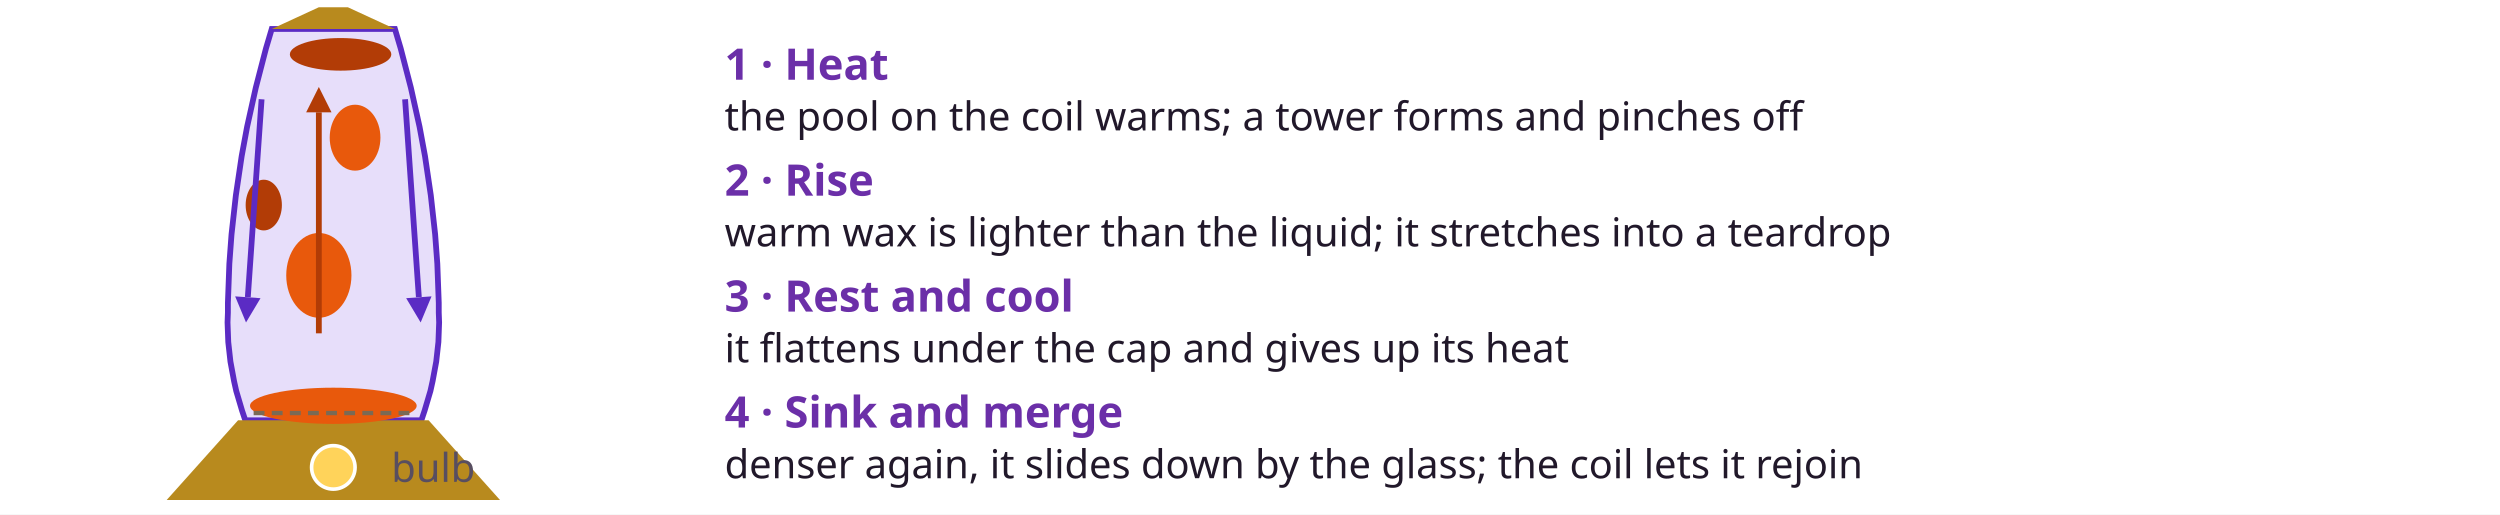
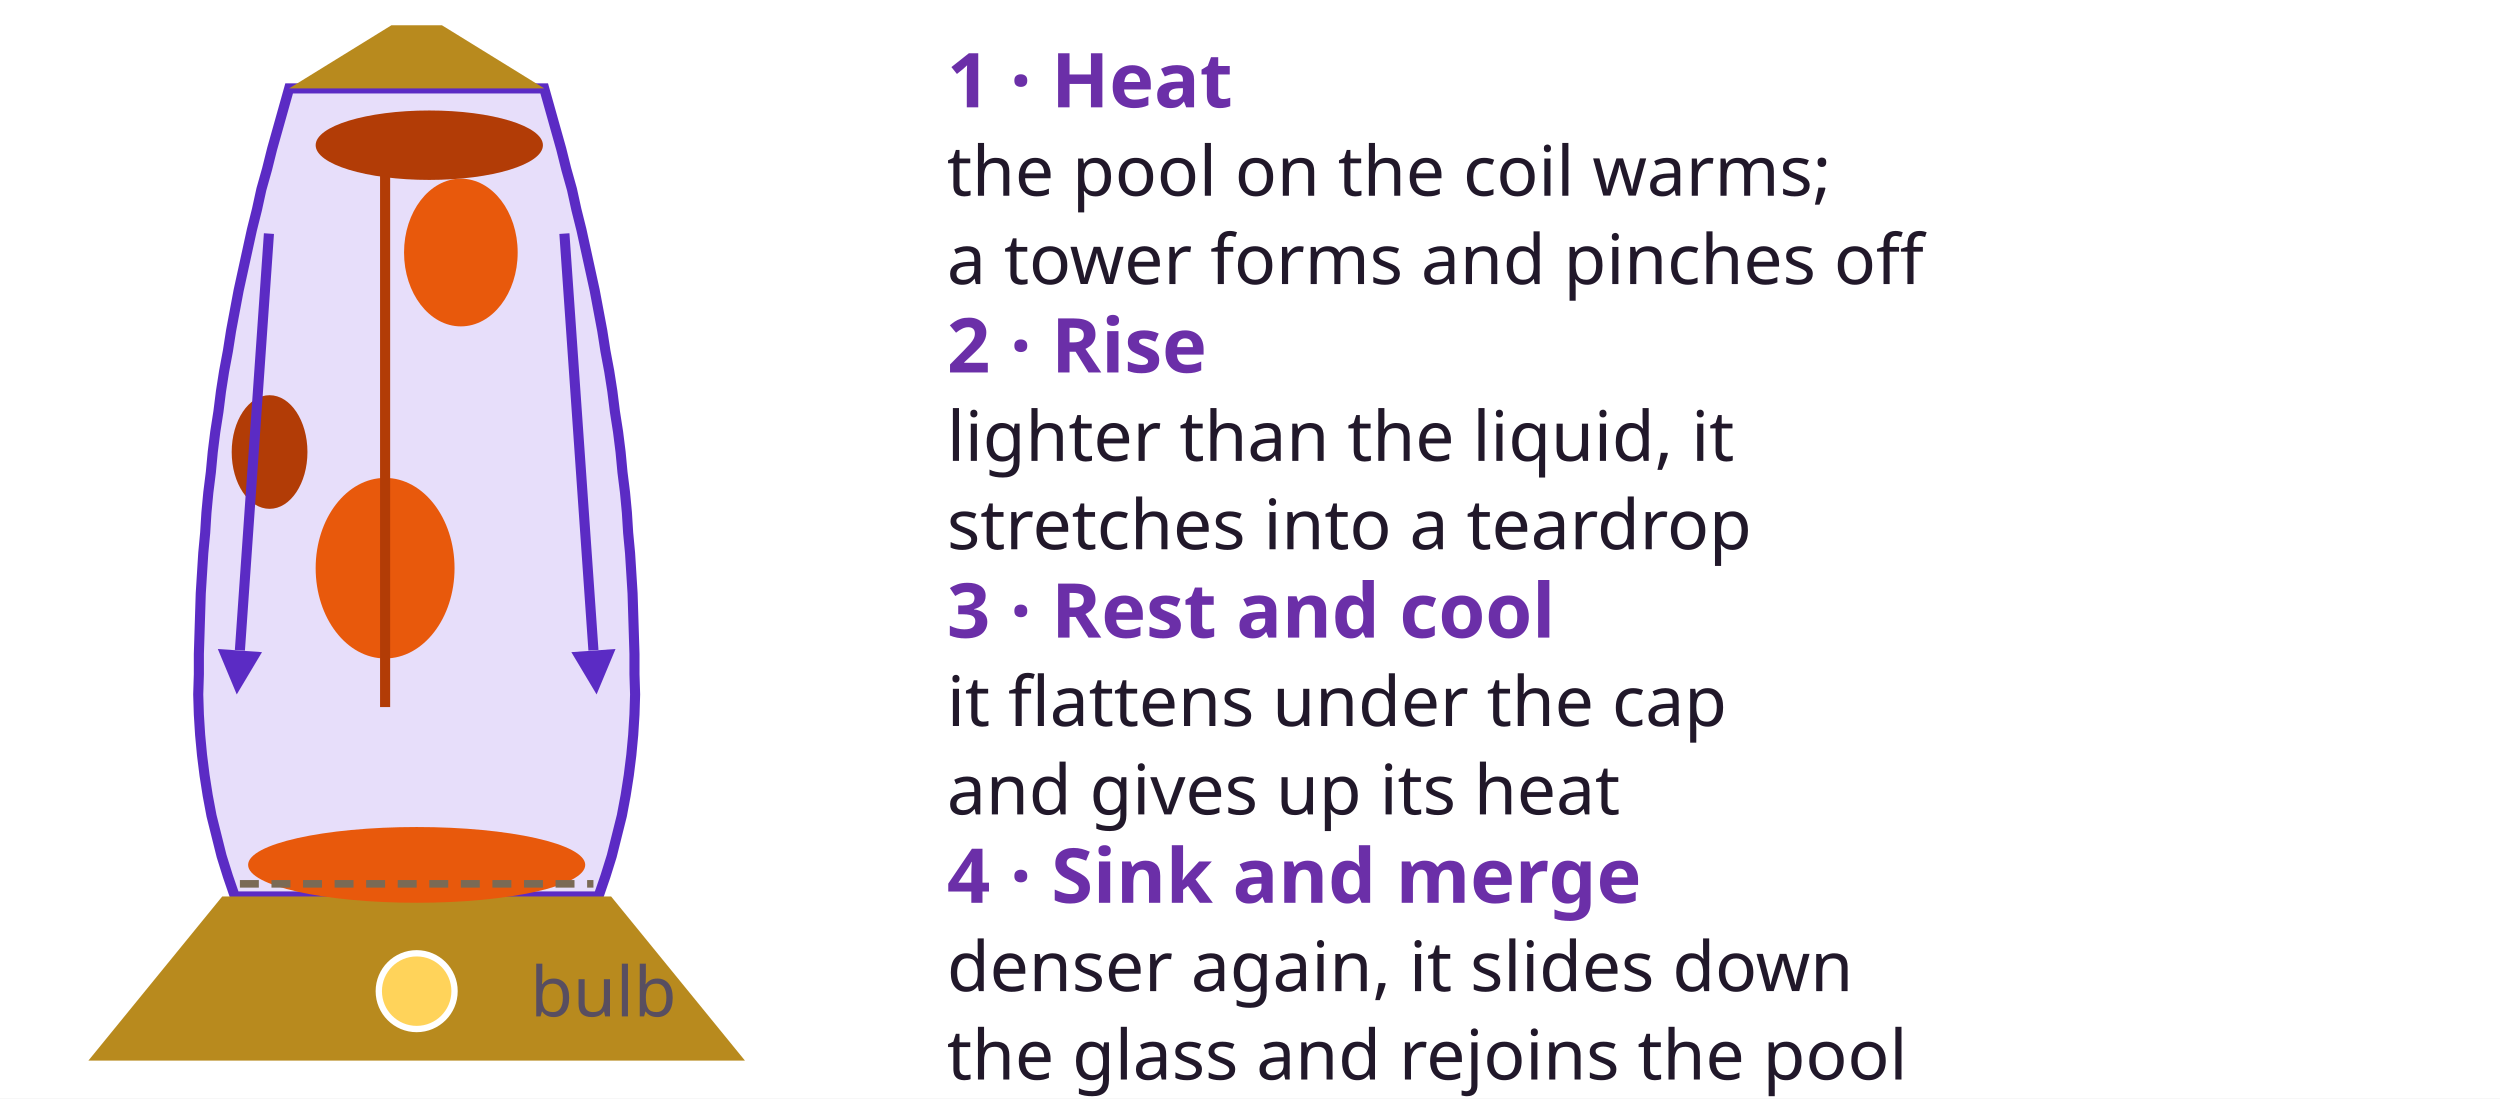
- <svg xmlns="http://www.w3.org/2000/svg" viewBox="0 0 690 142" width="690" height="142" role="img" aria-label="A lava lamp in cross-section: wax heats on the coil, rises up the middle, rests under the cap, sinks by the glass">
-   <rect width="690" height="142" fill="#ffffff" />
-   <polygon points="67.7,116.0 66.8,113.3 66.0,110.6 65.2,107.9 64.6,105.2 64.1,102.5 63.6,99.8 63.3,97.1 63.0,94.4 62.9,91.7 62.8,89.0 62.9,86.3 62.9,83.6 63.0,80.9 63.1,78.2 63.2,75.5 63.3,72.8 63.5,70.1 63.7,67.4 63.9,64.7 64.2,62.0 64.5,59.3 64.8,56.6 65.1,53.9 65.5,51.2 65.9,48.5 66.3,45.8 66.7,43.1 67.2,40.4 67.7,37.7 68.2,35.0 68.8,32.3 69.4,29.6 70.0,26.9 70.6,24.2 71.3,21.5 72.0,18.8 72.7,16.1 73.4,13.4 74.2,10.7 75.0,8.0 109.0,8.0 109.8,10.7 110.6,13.4 111.3,16.1 112.0,18.8 112.7,21.5 113.4,24.2 114.0,26.9 114.6,29.6 115.2,32.3 115.8,35.0 116.3,37.7 116.8,40.4 117.3,43.1 117.7,45.8 118.1,48.5 118.5,51.2 118.9,53.9 119.2,56.6 119.5,59.3 119.8,62.0 120.1,64.7 120.3,67.4 120.5,70.1 120.7,72.8 120.8,75.5 120.9,78.2 121.0,80.9 121.1,83.6 121.1,86.3 121.2,89.0 121.1,91.7 121.0,94.4 120.7,97.1 120.4,99.8 119.9,102.5 119.4,105.2 118.8,107.9 118.0,110.6 117.2,113.3 116.3,116.0" fill="#e7defa" stroke="#5b2bc4" stroke-width="1.6" />
-   <polygon points="75.0,8 109.0,8 96,2 88,2" fill="#b88a1e" />
-   <polygon points="65.7,116 118.3,116 138,138 46,138" fill="#b88a1e" />
-   <circle cx="92" cy="129" r="6" fill="#ffd35a" stroke="#fff" stroke-width="1" />
-   <ellipse cx="92" cy="112" rx="23.0" ry="5" fill="#e8590c" />
-   <line x1="70.0" y1="114.0" x2="114.0" y2="114.0" stroke="#7a6a55" stroke-width="1.2" stroke-dasharray="3 2" />
-   <ellipse cx="88" cy="76" rx="9" ry="11.7" fill="#e8590c" />
-   <ellipse cx="98" cy="38" rx="7" ry="9.1" fill="#e8590c" />
-   <ellipse cx="94" cy="15" rx="14" ry="4.5" fill="#b23c06" />
-   <ellipse cx="72.8" cy="56.6" rx="5" ry="7" fill="#b23c06" />
-   <line x1="88.0" y1="92.0" x2="88.0" y2="31.0" stroke="#b23c06" stroke-width="1.6" />
-   <polygon points="88.0,24.0 91.5,31.0 84.5,31.0" fill="#b23c06" />
-   <line x1="72.2" y1="27.4" x2="68.4" y2="82.0" stroke="#5b2bc4" stroke-width="1.6" />
-   <polygon points="67.9,89.0 64.9,81.8 71.9,82.3" fill="#5b2bc4" />
-   <line x1="111.8" y1="27.4" x2="115.6" y2="82.0" stroke="#5b2bc4" stroke-width="1.6" />
-   <polygon points="116.1,89.0 112.1,82.3 119.1,81.8" fill="#5b2bc4" />
-   <text x="108.0" y="133.0" font-size="11" text-anchor="start" fill="#584e60" font-weight="400" font-family="&quot;Noto Sans&quot;,&quot;DejaVu Sans&quot;,sans-serif">bulb</text>
-   <text x="200.0" y="22.0" font-size="12" text-anchor="start" fill="#6b2fa8" font-weight="700" font-family="&quot;Noto Sans&quot;,&quot;DejaVu Sans&quot;,sans-serif">1 · Heat</text>
-   <text x="200.0" y="36.0" font-size="11" text-anchor="start" fill="#21182a" font-weight="400" font-family="&quot;Noto Sans&quot;,&quot;DejaVu Sans&quot;,sans-serif">the pool on the coil warms; a tower forms and pinches off</text>
-   <text x="200.0" y="54.0" font-size="12" text-anchor="start" fill="#6b2fa8" font-weight="700" font-family="&quot;Noto Sans&quot;,&quot;DejaVu Sans&quot;,sans-serif">2 · Rise</text>
-   <text x="200.0" y="68.0" font-size="11" text-anchor="start" fill="#21182a" font-weight="400" font-family="&quot;Noto Sans&quot;,&quot;DejaVu Sans&quot;,sans-serif">warm wax is lighter than the liquid; it stretches into a teardrop</text>
-   <text x="200.0" y="86.0" font-size="12" text-anchor="start" fill="#6b2fa8" font-weight="700" font-family="&quot;Noto Sans&quot;,&quot;DejaVu Sans&quot;,sans-serif">3 · Rest and cool</text>
-   <text x="200.0" y="100.0" font-size="11" text-anchor="start" fill="#21182a" font-weight="400" font-family="&quot;Noto Sans&quot;,&quot;DejaVu Sans&quot;,sans-serif">it flattens under the cap and gives up its heat</text>
-   <text x="200.0" y="118.0" font-size="12" text-anchor="start" fill="#6b2fa8" font-weight="700" font-family="&quot;Noto Sans&quot;,&quot;DejaVu Sans&quot;,sans-serif">4 · Sink and merge</text>
-   <text x="200.0" y="132.0" font-size="11" text-anchor="start" fill="#21182a" font-weight="400" font-family="&quot;Noto Sans&quot;,&quot;DejaVu Sans&quot;,sans-serif">denser again, it slides down by the glass; the coil lets it rejoin</text>
+ <svg xmlns="http://www.w3.org/2000/svg" viewBox="0 0 396 174" width="396" height="174" role="img" aria-label="A lava lamp in cross-section: wax heats on the coil, rises up the middle, rests under the cap, sinks by the glass">
+   <rect width="396" height="174" fill="#ffffff" />
+   <polygon points="37.2,142.0 36.1,138.8 35.1,135.6 34.3,132.4 33.5,129.2 32.9,126.0 32.4,122.8 32.0,119.6 31.7,116.4 31.5,113.2 31.4,110.0 31.5,106.8 31.5,103.6 31.6,100.4 31.7,97.2 31.8,94.0 32.0,90.8 32.2,87.6 32.5,84.4 32.7,81.2 33.0,78.0 33.4,74.8 33.7,71.6 34.1,68.4 34.6,65.2 35.0,62.0 35.5,58.8 36.1,55.6 36.6,52.4 37.2,49.2 37.8,46.0 38.5,42.8 39.2,39.6 39.9,36.4 40.7,33.2 41.4,30.0 42.3,26.8 43.1,23.6 44.0,20.4 44.9,17.2 45.8,14.0 86.2,14.0 87.1,17.2 88.0,20.4 88.9,23.6 89.7,26.8 90.6,30.0 91.3,33.2 92.1,36.4 92.8,39.6 93.5,42.8 94.2,46.0 94.8,49.2 95.4,52.4 95.9,55.6 96.5,58.8 97.0,62.0 97.4,65.2 97.9,68.4 98.3,71.6 98.6,74.8 99.0,78.0 99.3,81.2 99.5,84.4 99.8,87.6 100.0,90.8 100.2,94.0 100.3,97.2 100.4,100.4 100.5,103.6 100.5,106.8 100.6,110.0 100.5,113.2 100.3,116.4 100.0,119.6 99.6,122.8 99.1,126.0 98.5,129.2 97.7,132.4 96.9,135.6 95.9,138.8 94.8,142.0" fill="#e7defa" stroke="#5b2bc4" stroke-width="1.6" />
+   <polygon points="45.8,14 86.2,14 70,4 62,4" fill="#b88a1e" />
+   <polygon points="35.2,142 96.8,142 118,168 14,168" fill="#b88a1e" />
+   <circle cx="66" cy="157" r="6" fill="#ffd35a" stroke="#fff" stroke-width="1" />
+   <ellipse cx="66" cy="137" rx="26.7" ry="6" fill="#e8590c" />
+   <line x1="38.0" y1="140.0" x2="94.0" y2="140.0" stroke="#7a6a55" stroke-width="1.2" stroke-dasharray="3 2" />
+   <ellipse cx="61" cy="90" rx="11" ry="14.3" fill="#e8590c" />
+   <ellipse cx="73" cy="40" rx="9" ry="11.7" fill="#e8590c" />
+   <ellipse cx="68" cy="23" rx="18" ry="5.5" fill="#b23c06" />
+   <ellipse cx="42.7" cy="71.6" rx="6" ry="9" fill="#b23c06" />
+   <line x1="61.0" y1="112.0" x2="61.0" y2="27.0" stroke="#b23c06" stroke-width="1.6" />
+   <polygon points="61.0,20.0 64.5,27.0 57.5,27.0" fill="#b23c06" />
+   <line x1="42.6" y1="37.0" x2="38.0" y2="103.0" stroke="#5b2bc4" stroke-width="1.6" />
+   <polygon points="37.5,110.0 34.5,102.8 41.5,103.3" fill="#5b2bc4" />
+   <line x1="89.4" y1="37.0" x2="94.0" y2="103.0" stroke="#5b2bc4" stroke-width="1.6" />
+   <polygon points="94.5,110.0 90.5,103.3 97.5,102.8" fill="#5b2bc4" />
+   <text x="84.0" y="161.0" font-size="11" text-anchor="start" fill="#584e60" font-weight="400" font-family="&quot;Noto Sans&quot;,&quot;DejaVu Sans&quot;,sans-serif">bulb</text>
+   <text x="150.0" y="17.0" font-size="12" text-anchor="start" fill="#6b2fa8" font-weight="700" font-family="&quot;Noto Sans&quot;,&quot;DejaVu Sans&quot;,sans-serif">1 · Heat</text>
+   <text x="150.0" y="31.0" font-size="11" text-anchor="start" fill="#21182a" font-weight="400" font-family="&quot;Noto Sans&quot;,&quot;DejaVu Sans&quot;,sans-serif">the pool on the coil warms;</text>
+   <text x="150.0" y="45.0" font-size="11" text-anchor="start" fill="#21182a" font-weight="400" font-family="&quot;Noto Sans&quot;,&quot;DejaVu Sans&quot;,sans-serif">a tower forms and pinches off</text>
+   <text x="150.0" y="59.0" font-size="12" text-anchor="start" fill="#6b2fa8" font-weight="700" font-family="&quot;Noto Sans&quot;,&quot;DejaVu Sans&quot;,sans-serif">2 · Rise</text>
+   <text x="150.0" y="73.0" font-size="11" text-anchor="start" fill="#21182a" font-weight="400" font-family="&quot;Noto Sans&quot;,&quot;DejaVu Sans&quot;,sans-serif">lighter than the liquid, it</text>
+   <text x="150.0" y="87.0" font-size="11" text-anchor="start" fill="#21182a" font-weight="400" font-family="&quot;Noto Sans&quot;,&quot;DejaVu Sans&quot;,sans-serif">stretches into a teardrop</text>
+   <text x="150.0" y="101.0" font-size="12" text-anchor="start" fill="#6b2fa8" font-weight="700" font-family="&quot;Noto Sans&quot;,&quot;DejaVu Sans&quot;,sans-serif">3 · Rest and cool</text>
+   <text x="150.0" y="115.0" font-size="11" text-anchor="start" fill="#21182a" font-weight="400" font-family="&quot;Noto Sans&quot;,&quot;DejaVu Sans&quot;,sans-serif">it flattens under the cap</text>
+   <text x="150.0" y="129.0" font-size="11" text-anchor="start" fill="#21182a" font-weight="400" font-family="&quot;Noto Sans&quot;,&quot;DejaVu Sans&quot;,sans-serif">and gives up its heat</text>
+   <text x="150.0" y="143.0" font-size="12" text-anchor="start" fill="#6b2fa8" font-weight="700" font-family="&quot;Noto Sans&quot;,&quot;DejaVu Sans&quot;,sans-serif">4 · Sink and merge</text>
+   <text x="150.0" y="157.0" font-size="11" text-anchor="start" fill="#21182a" font-weight="400" font-family="&quot;Noto Sans&quot;,&quot;DejaVu Sans&quot;,sans-serif">denser again, it slides down</text>
+   <text x="150.0" y="171.0" font-size="11" text-anchor="start" fill="#21182a" font-weight="400" font-family="&quot;Noto Sans&quot;,&quot;DejaVu Sans&quot;,sans-serif">the glass and rejoins the pool</text>
</svg>
